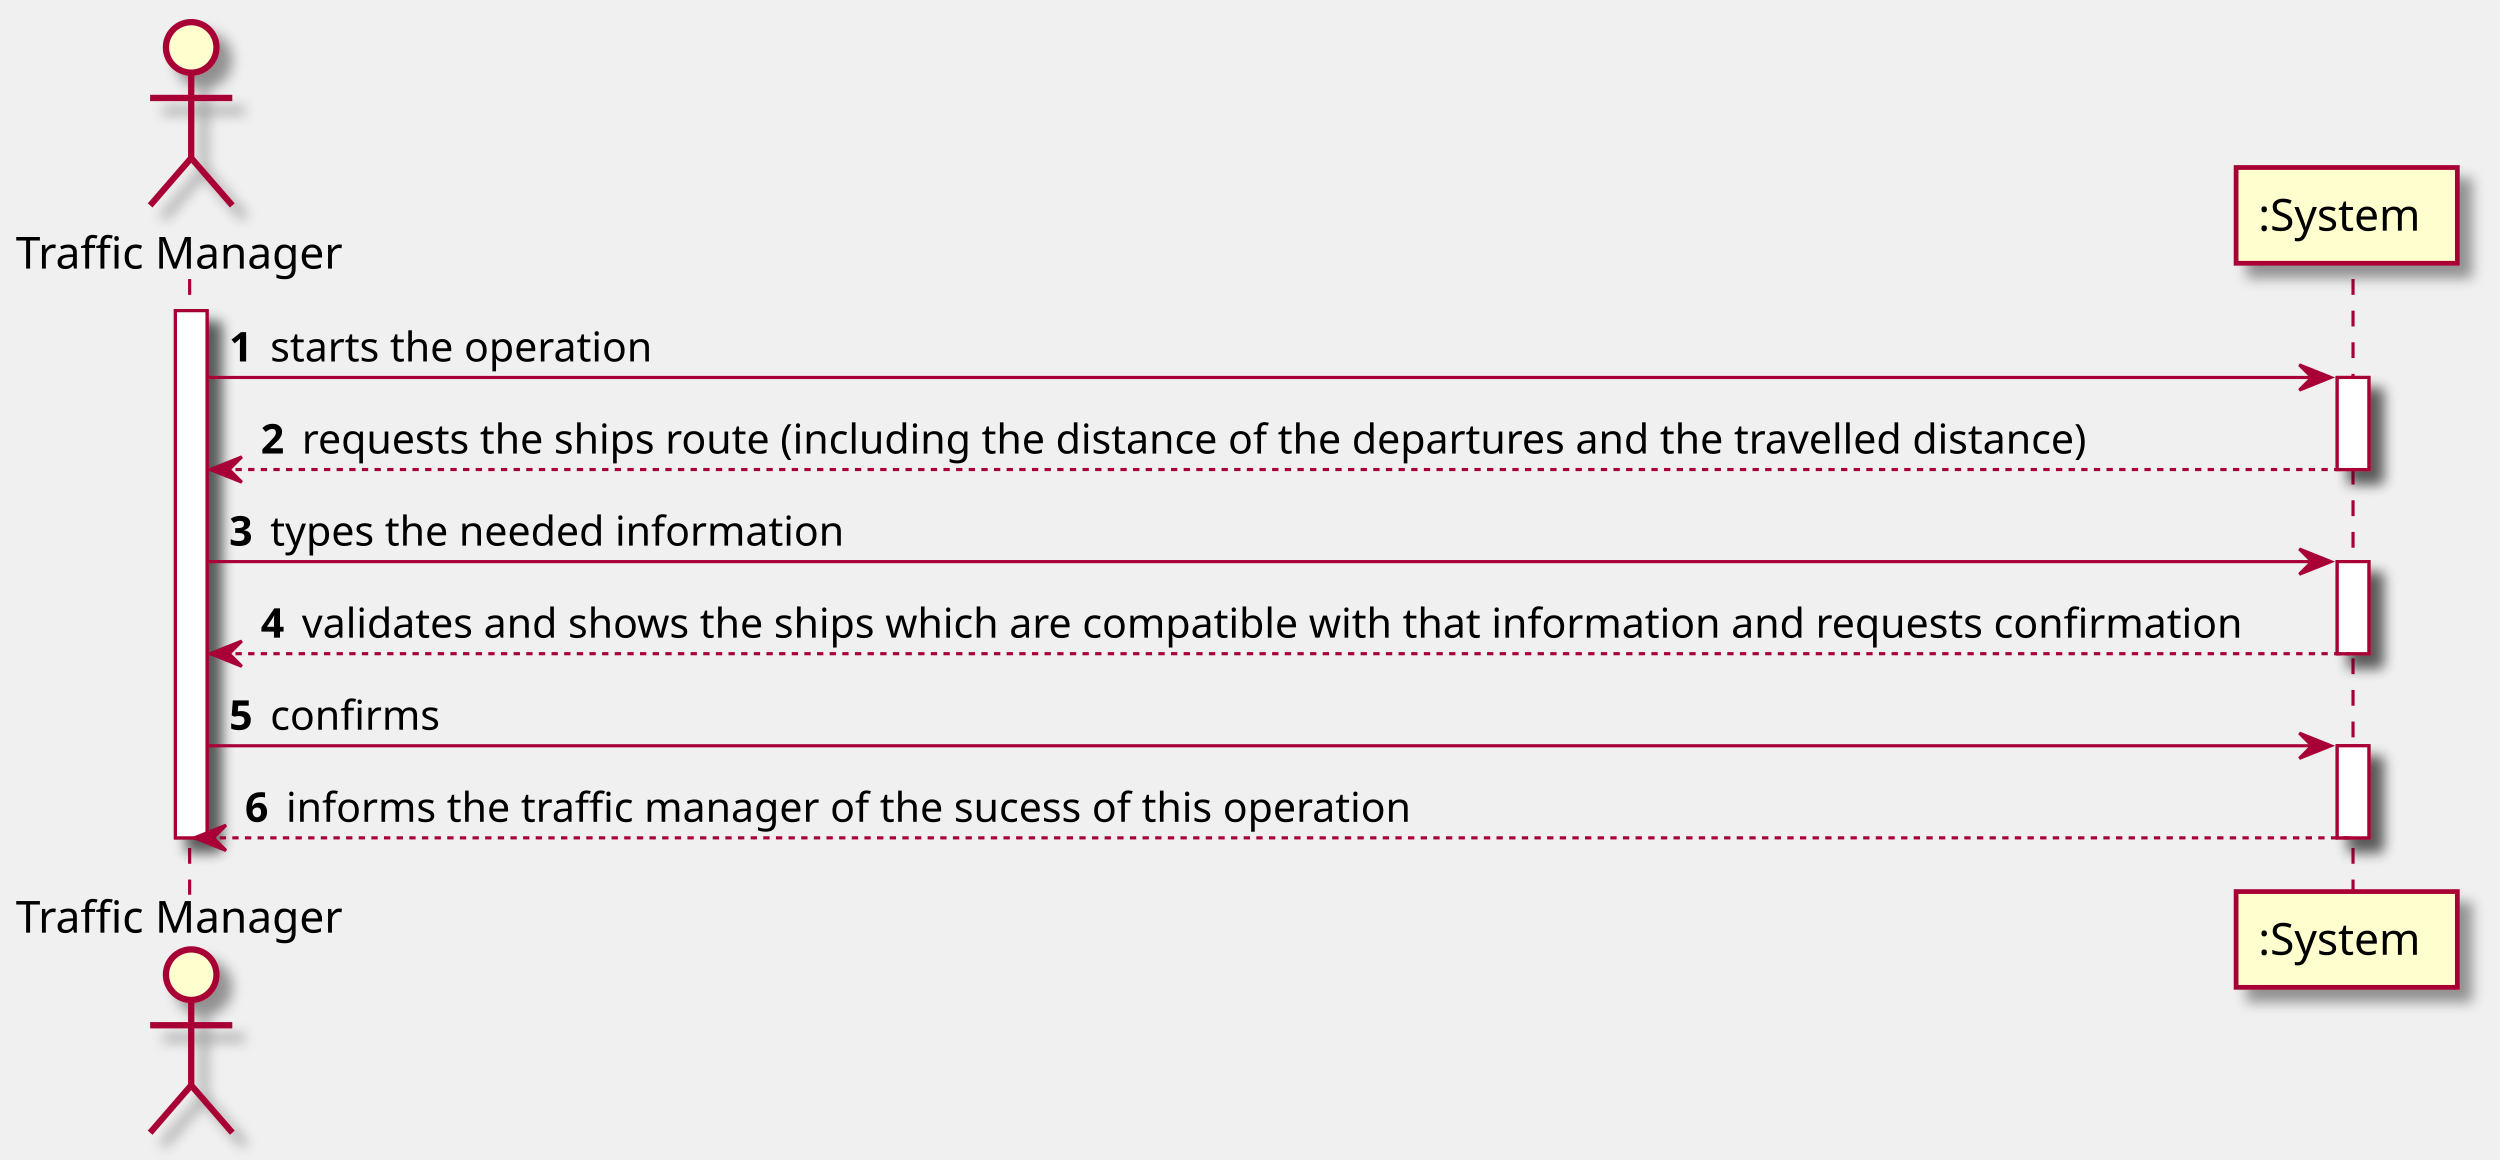
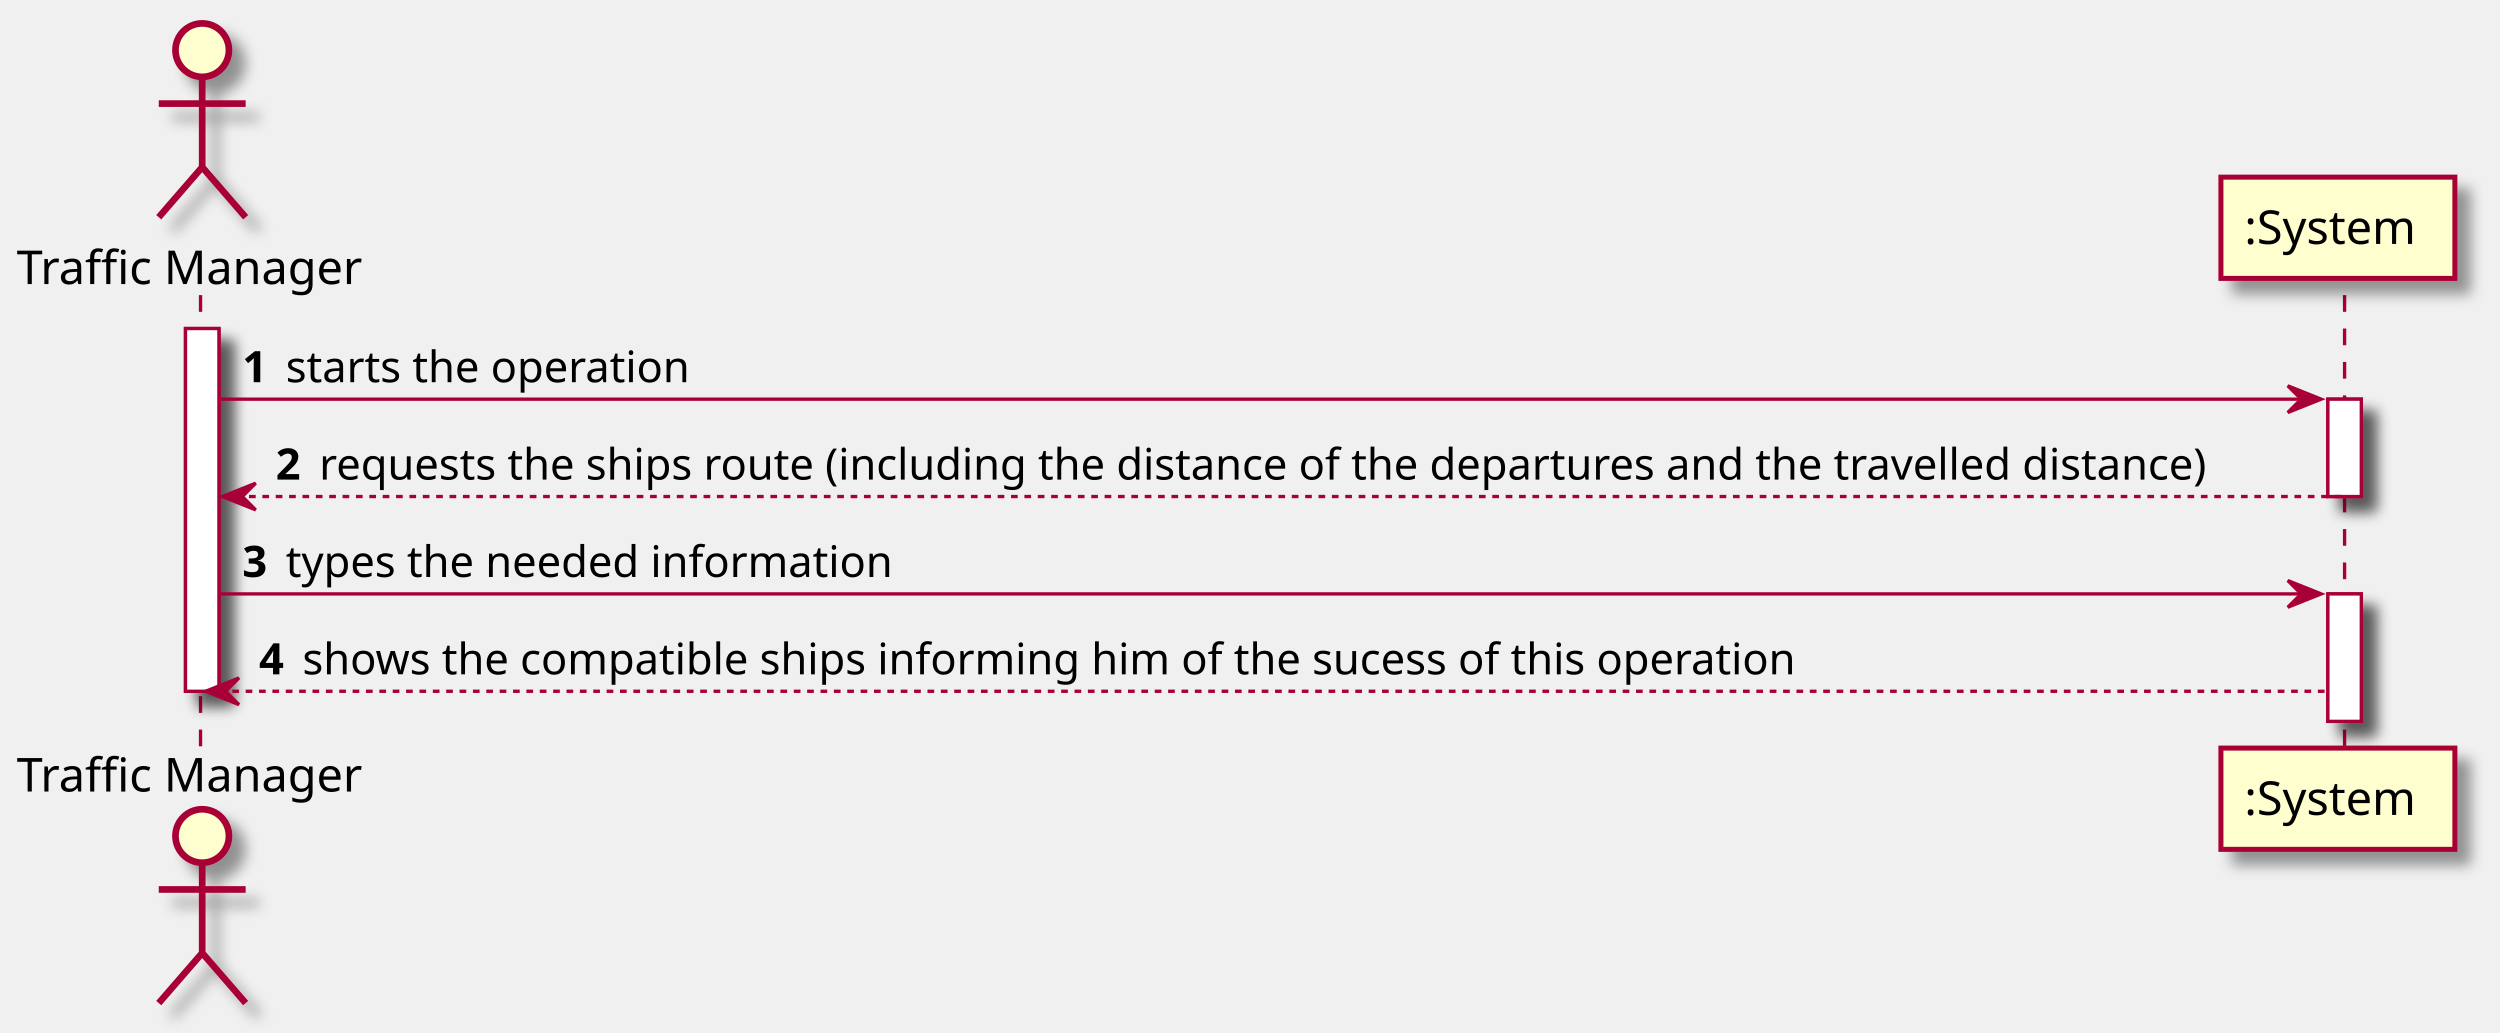
- <svg xmlns="http://www.w3.org/2000/svg" contentScriptType="application/ecmascript" contentStyleType="text/css" height="367px" preserveAspectRatio="none" style="width:791px;height:367px;background:#FFFFFF;" version="1.1" viewBox="0 0 791 367" width="791px" zoomAndPan="magnify">
+ <svg xmlns="http://www.w3.org/2000/svg" contentScriptType="application/ecmascript" contentStyleType="text/css" height="309px" preserveAspectRatio="none" style="width:748px;height:309px;background:#FFFFFF;" version="1.1" viewBox="0 0 748 309" width="748px" zoomAndPan="magnify">
  <defs>
-     <filter height="300%" id="f1opt7781bw9lw" width="300%" x="-1" y="-1">
+     <filter height="300%" id="f1wj3fpz0jcm0a" width="300%" x="-1" y="-1">
      <feGaussianBlur result="blurOut" stdDeviation="2.0" />
      <feColorMatrix in="blurOut" result="blurOut2" type="matrix" values="0 0 0 0 0 0 0 0 0 0 0 0 0 0 0 0 0 0 .4 0" />
      <feOffset dx="4.0" dy="4.0" in="blurOut2" result="blurOut3" />
      <feBlend in="SourceGraphic" in2="blurOut3" mode="normal" />
    </filter>
  </defs>
  <g>
-     <rect fill="#FFFFFF" filter="url(#f1opt7781bw9lw)" height="166.797" style="stroke:#A80036;stroke-width:1.0;" width="10" x="55.5" y="98.297" />
-     <rect fill="#FFFFFF" filter="url(#f1opt7781bw9lw)" height="29.133" style="stroke:#A80036;stroke-width:1.0;" width="10" x="739.5" y="119.43" />
-     <rect fill="#FFFFFF" filter="url(#f1opt7781bw9lw)" height="29.133" style="stroke:#A80036;stroke-width:1.0;" width="10" x="739.5" y="177.695" />
-     <rect fill="#FFFFFF" filter="url(#f1opt7781bw9lw)" height="29.133" style="stroke:#A80036;stroke-width:1.0;" width="10" x="739.5" y="235.961" />
-     <line style="stroke:#A80036;stroke-width:1.0;stroke-dasharray:5.0,5.0;" x1="60" x2="60" y1="88.297" y2="283.094" />
-     <line style="stroke:#A80036;stroke-width:1.0;stroke-dasharray:5.0,5.0;" x1="744.5" x2="744.5" y1="88.297" y2="283.094" />
+     <rect fill="#FFFFFF" filter="url(#f1wj3fpz0jcm0a)" height="108.531" style="stroke:#A80036;stroke-width:1.0;" width="10" x="55.5" y="98.297" />
+     <rect fill="#FFFFFF" filter="url(#f1wj3fpz0jcm0a)" height="29.133" style="stroke:#A80036;stroke-width:1.0;" width="10" x="696.5" y="119.43" />
+     <rect fill="#FFFFFF" filter="url(#f1wj3fpz0jcm0a)" height="38.133" style="stroke:#A80036;stroke-width:1.0;" width="10" x="696.5" y="177.695" />
+     <line style="stroke:#A80036;stroke-width:1.0;stroke-dasharray:5.0,5.0;" x1="60" x2="60" y1="88.297" y2="224.828" />
+     <line style="stroke:#A80036;stroke-width:1.0;stroke-dasharray:5.0,5.0;" x1="701.5" x2="701.5" y1="88.297" y2="224.828" />
    <text fill="#000000" font-family="sans-serif" font-size="14" lengthAdjust="spacing" textLength="105" x="5" y="84.995">Traffic Manager</text>
-     <ellipse cx="60.5" cy="15" fill="#FEFECE" filter="url(#f1opt7781bw9lw)" rx="8" ry="8" style="stroke:#A80036;stroke-width:2.0;" />
-     <path d="M60.5,23 L60.5,50 M47.5,31 L73.5,31 M60.5,50 L47.5,65 M60.5,50 L73.5,65 " fill="none" filter="url(#f1opt7781bw9lw)" style="stroke:#A80036;stroke-width:2.0;" />
-     <text fill="#000000" font-family="sans-serif" font-size="14" lengthAdjust="spacing" textLength="105" x="5" y="295.089">Traffic Manager</text>
-     <ellipse cx="60.5" cy="308.391" fill="#FEFECE" filter="url(#f1opt7781bw9lw)" rx="8" ry="8" style="stroke:#A80036;stroke-width:2.0;" />
-     <path d="M60.5,316.391 L60.5,343.391 M47.5,324.391 L73.5,324.391 M60.5,343.391 L47.5,358.391 M60.5,343.391 L73.5,358.391 " fill="none" filter="url(#f1opt7781bw9lw)" style="stroke:#A80036;stroke-width:2.0;" />
-     <rect fill="#FEFECE" filter="url(#f1opt7781bw9lw)" height="30.297" style="stroke:#A80036;stroke-width:1.5;" width="70" x="707.5" y="53" />
-     <text fill="#000000" font-family="sans-serif" font-size="14" lengthAdjust="spacing" textLength="56" x="714.5" y="72.995">:System</text>
-     <rect fill="#FEFECE" filter="url(#f1opt7781bw9lw)" height="30.297" style="stroke:#A80036;stroke-width:1.5;" width="70" x="707.5" y="282.094" />
-     <text fill="#000000" font-family="sans-serif" font-size="14" lengthAdjust="spacing" textLength="56" x="714.5" y="302.089">:System</text>
-     <rect fill="#FFFFFF" filter="url(#f1opt7781bw9lw)" height="166.797" style="stroke:#A80036;stroke-width:1.0;" width="10" x="55.5" y="98.297" />
-     <rect fill="#FFFFFF" filter="url(#f1opt7781bw9lw)" height="29.133" style="stroke:#A80036;stroke-width:1.0;" width="10" x="739.5" y="119.43" />
-     <rect fill="#FFFFFF" filter="url(#f1opt7781bw9lw)" height="29.133" style="stroke:#A80036;stroke-width:1.0;" width="10" x="739.5" y="177.695" />
-     <rect fill="#FFFFFF" filter="url(#f1opt7781bw9lw)" height="29.133" style="stroke:#A80036;stroke-width:1.0;" width="10" x="739.5" y="235.961" />
-     <polygon fill="#A80036" points="727.5,115.43,737.5,119.43,727.5,123.43,731.5,119.43" style="stroke:#A80036;stroke-width:1.0;" />
-     <line style="stroke:#A80036;stroke-width:1.0;" x1="65.5" x2="733.5" y1="119.43" y2="119.43" />
+     <ellipse cx="60.5" cy="15" fill="#FEFECE" filter="url(#f1wj3fpz0jcm0a)" rx="8" ry="8" style="stroke:#A80036;stroke-width:2.0;" />
+     <path d="M60.5,23 L60.5,50 M47.5,31 L73.5,31 M60.5,50 L47.5,65 M60.5,50 L73.5,65 " fill="none" filter="url(#f1wj3fpz0jcm0a)" style="stroke:#A80036;stroke-width:2.0;" />
+     <text fill="#000000" font-family="sans-serif" font-size="14" lengthAdjust="spacing" textLength="105" x="5" y="236.823">Traffic Manager</text>
+     <ellipse cx="60.5" cy="250.125" fill="#FEFECE" filter="url(#f1wj3fpz0jcm0a)" rx="8" ry="8" style="stroke:#A80036;stroke-width:2.0;" />
+     <path d="M60.5,258.125 L60.5,285.125 M47.5,266.125 L73.5,266.125 M60.5,285.125 L47.5,300.125 M60.5,285.125 L73.5,300.125 " fill="none" filter="url(#f1wj3fpz0jcm0a)" style="stroke:#A80036;stroke-width:2.0;" />
+     <rect fill="#FEFECE" filter="url(#f1wj3fpz0jcm0a)" height="30.297" style="stroke:#A80036;stroke-width:1.5;" width="70" x="664.5" y="53" />
+     <text fill="#000000" font-family="sans-serif" font-size="14" lengthAdjust="spacing" textLength="56" x="671.5" y="72.995">:System</text>
+     <rect fill="#FEFECE" filter="url(#f1wj3fpz0jcm0a)" height="30.297" style="stroke:#A80036;stroke-width:1.5;" width="70" x="664.5" y="223.828" />
+     <text fill="#000000" font-family="sans-serif" font-size="14" lengthAdjust="spacing" textLength="56" x="671.5" y="243.823">:System</text>
+     <rect fill="#FFFFFF" filter="url(#f1wj3fpz0jcm0a)" height="108.531" style="stroke:#A80036;stroke-width:1.0;" width="10" x="55.5" y="98.297" />
+     <rect fill="#FFFFFF" filter="url(#f1wj3fpz0jcm0a)" height="29.133" style="stroke:#A80036;stroke-width:1.0;" width="10" x="696.5" y="119.43" />
+     <rect fill="#FFFFFF" filter="url(#f1wj3fpz0jcm0a)" height="38.133" style="stroke:#A80036;stroke-width:1.0;" width="10" x="696.5" y="177.695" />
+     <polygon fill="#A80036" points="684.5,115.43,694.5,119.43,684.5,123.43,688.5,119.43" style="stroke:#A80036;stroke-width:1.0;" />
+     <line style="stroke:#A80036;stroke-width:1.0;" x1="65.5" x2="690.5" y1="119.43" y2="119.43" />
    <text fill="#000000" font-family="sans-serif" font-size="13" font-weight="bold" lengthAdjust="spacing" textLength="9" x="72.5" y="114.364">1</text>
    <text fill="#000000" font-family="sans-serif" font-size="13" lengthAdjust="spacing" textLength="127" x="85.5" y="114.364">starts the operation</text>
    <polygon fill="#A80036" points="76.5,144.562,66.5,148.562,76.5,152.562,72.5,148.562" style="stroke:#A80036;stroke-width:1.0;" />
-     <line style="stroke:#A80036;stroke-width:1.0;stroke-dasharray:2.0,2.0;" x1="70.5" x2="743.5" y1="148.562" y2="148.562" />
+     <line style="stroke:#A80036;stroke-width:1.0;stroke-dasharray:2.0,2.0;" x1="70.5" x2="700.5" y1="148.562" y2="148.562" />
    <text fill="#000000" font-family="sans-serif" font-size="13" font-weight="bold" lengthAdjust="spacing" textLength="9" x="82.5" y="143.497">2</text>
    <text fill="#000000" font-family="sans-serif" font-size="13" lengthAdjust="spacing" textLength="594" x="95.5" y="143.497">requests the ships route (including the distance of the departures and the travelled distance)</text>
-     <polygon fill="#A80036" points="727.5,173.695,737.5,177.695,727.5,181.695,731.5,177.695" style="stroke:#A80036;stroke-width:1.0;" />
-     <line style="stroke:#A80036;stroke-width:1.0;" x1="65.5" x2="733.5" y1="177.695" y2="177.695" />
+     <polygon fill="#A80036" points="684.5,173.695,694.5,177.695,684.5,181.695,688.5,177.695" style="stroke:#A80036;stroke-width:1.0;" />
+     <line style="stroke:#A80036;stroke-width:1.0;" x1="65.5" x2="690.5" y1="177.695" y2="177.695" />
    <text fill="#000000" font-family="sans-serif" font-size="13" font-weight="bold" lengthAdjust="spacing" textLength="9" x="72.5" y="172.629">3</text>
    <text fill="#000000" font-family="sans-serif" font-size="13" lengthAdjust="spacing" textLength="189" x="85.5" y="172.629">types the needed information</text>
-     <polygon fill="#A80036" points="76.5,202.828,66.5,206.828,76.5,210.828,72.5,206.828" style="stroke:#A80036;stroke-width:1.0;" />
-     <line style="stroke:#A80036;stroke-width:1.0;stroke-dasharray:2.0,2.0;" x1="70.5" x2="743.5" y1="206.828" y2="206.828" />
-     <text fill="#000000" font-family="sans-serif" font-size="13" font-weight="bold" lengthAdjust="spacing" textLength="9" x="82.5" y="201.762">4</text>
-     <text fill="#000000" font-family="sans-serif" font-size="13" lengthAdjust="spacing" textLength="637" x="95.5" y="201.762">validates and shows the ships which are compatible with that information and requests confirmation</text>
-     <polygon fill="#A80036" points="727.5,231.961,737.5,235.961,727.5,239.961,731.5,235.961" style="stroke:#A80036;stroke-width:1.0;" />
-     <line style="stroke:#A80036;stroke-width:1.0;" x1="65.5" x2="733.5" y1="235.961" y2="235.961" />
-     <text fill="#000000" font-family="sans-serif" font-size="13" font-weight="bold" lengthAdjust="spacing" textLength="9" x="72.5" y="230.895">5</text>
-     <text fill="#000000" font-family="sans-serif" font-size="13" lengthAdjust="spacing" textLength="55" x="85.5" y="230.895">confirms</text>
-     <polygon fill="#A80036" points="71.5,261.094,61.5,265.094,71.5,269.094,67.5,265.094" style="stroke:#A80036;stroke-width:1.0;" />
-     <line style="stroke:#A80036;stroke-width:1.0;stroke-dasharray:2.0,2.0;" x1="65.5" x2="743.5" y1="265.094" y2="265.094" />
-     <text fill="#000000" font-family="sans-serif" font-size="13" font-weight="bold" lengthAdjust="spacing" textLength="9" x="77.5" y="260.028">6</text>
-     <text fill="#000000" font-family="sans-serif" font-size="13" lengthAdjust="spacing" textLength="372" x="90.5" y="260.028">informs the traffic manager of the sucess of this operation</text>
+     <polygon fill="#A80036" points="71.5,202.828,61.5,206.828,71.5,210.828,67.5,206.828" style="stroke:#A80036;stroke-width:1.0;" />
+     <line style="stroke:#A80036;stroke-width:1.0;stroke-dasharray:2.0,2.0;" x1="65.5" x2="695.5" y1="206.828" y2="206.828" />
+     <text fill="#000000" font-family="sans-serif" font-size="13" font-weight="bold" lengthAdjust="spacing" textLength="9" x="77.5" y="201.762">4</text>
+     <text fill="#000000" font-family="sans-serif" font-size="13" lengthAdjust="spacing" textLength="465" x="90.5" y="201.762">shows the compatible ships informing him of the sucess of this operation</text>
  </g>
</svg>
